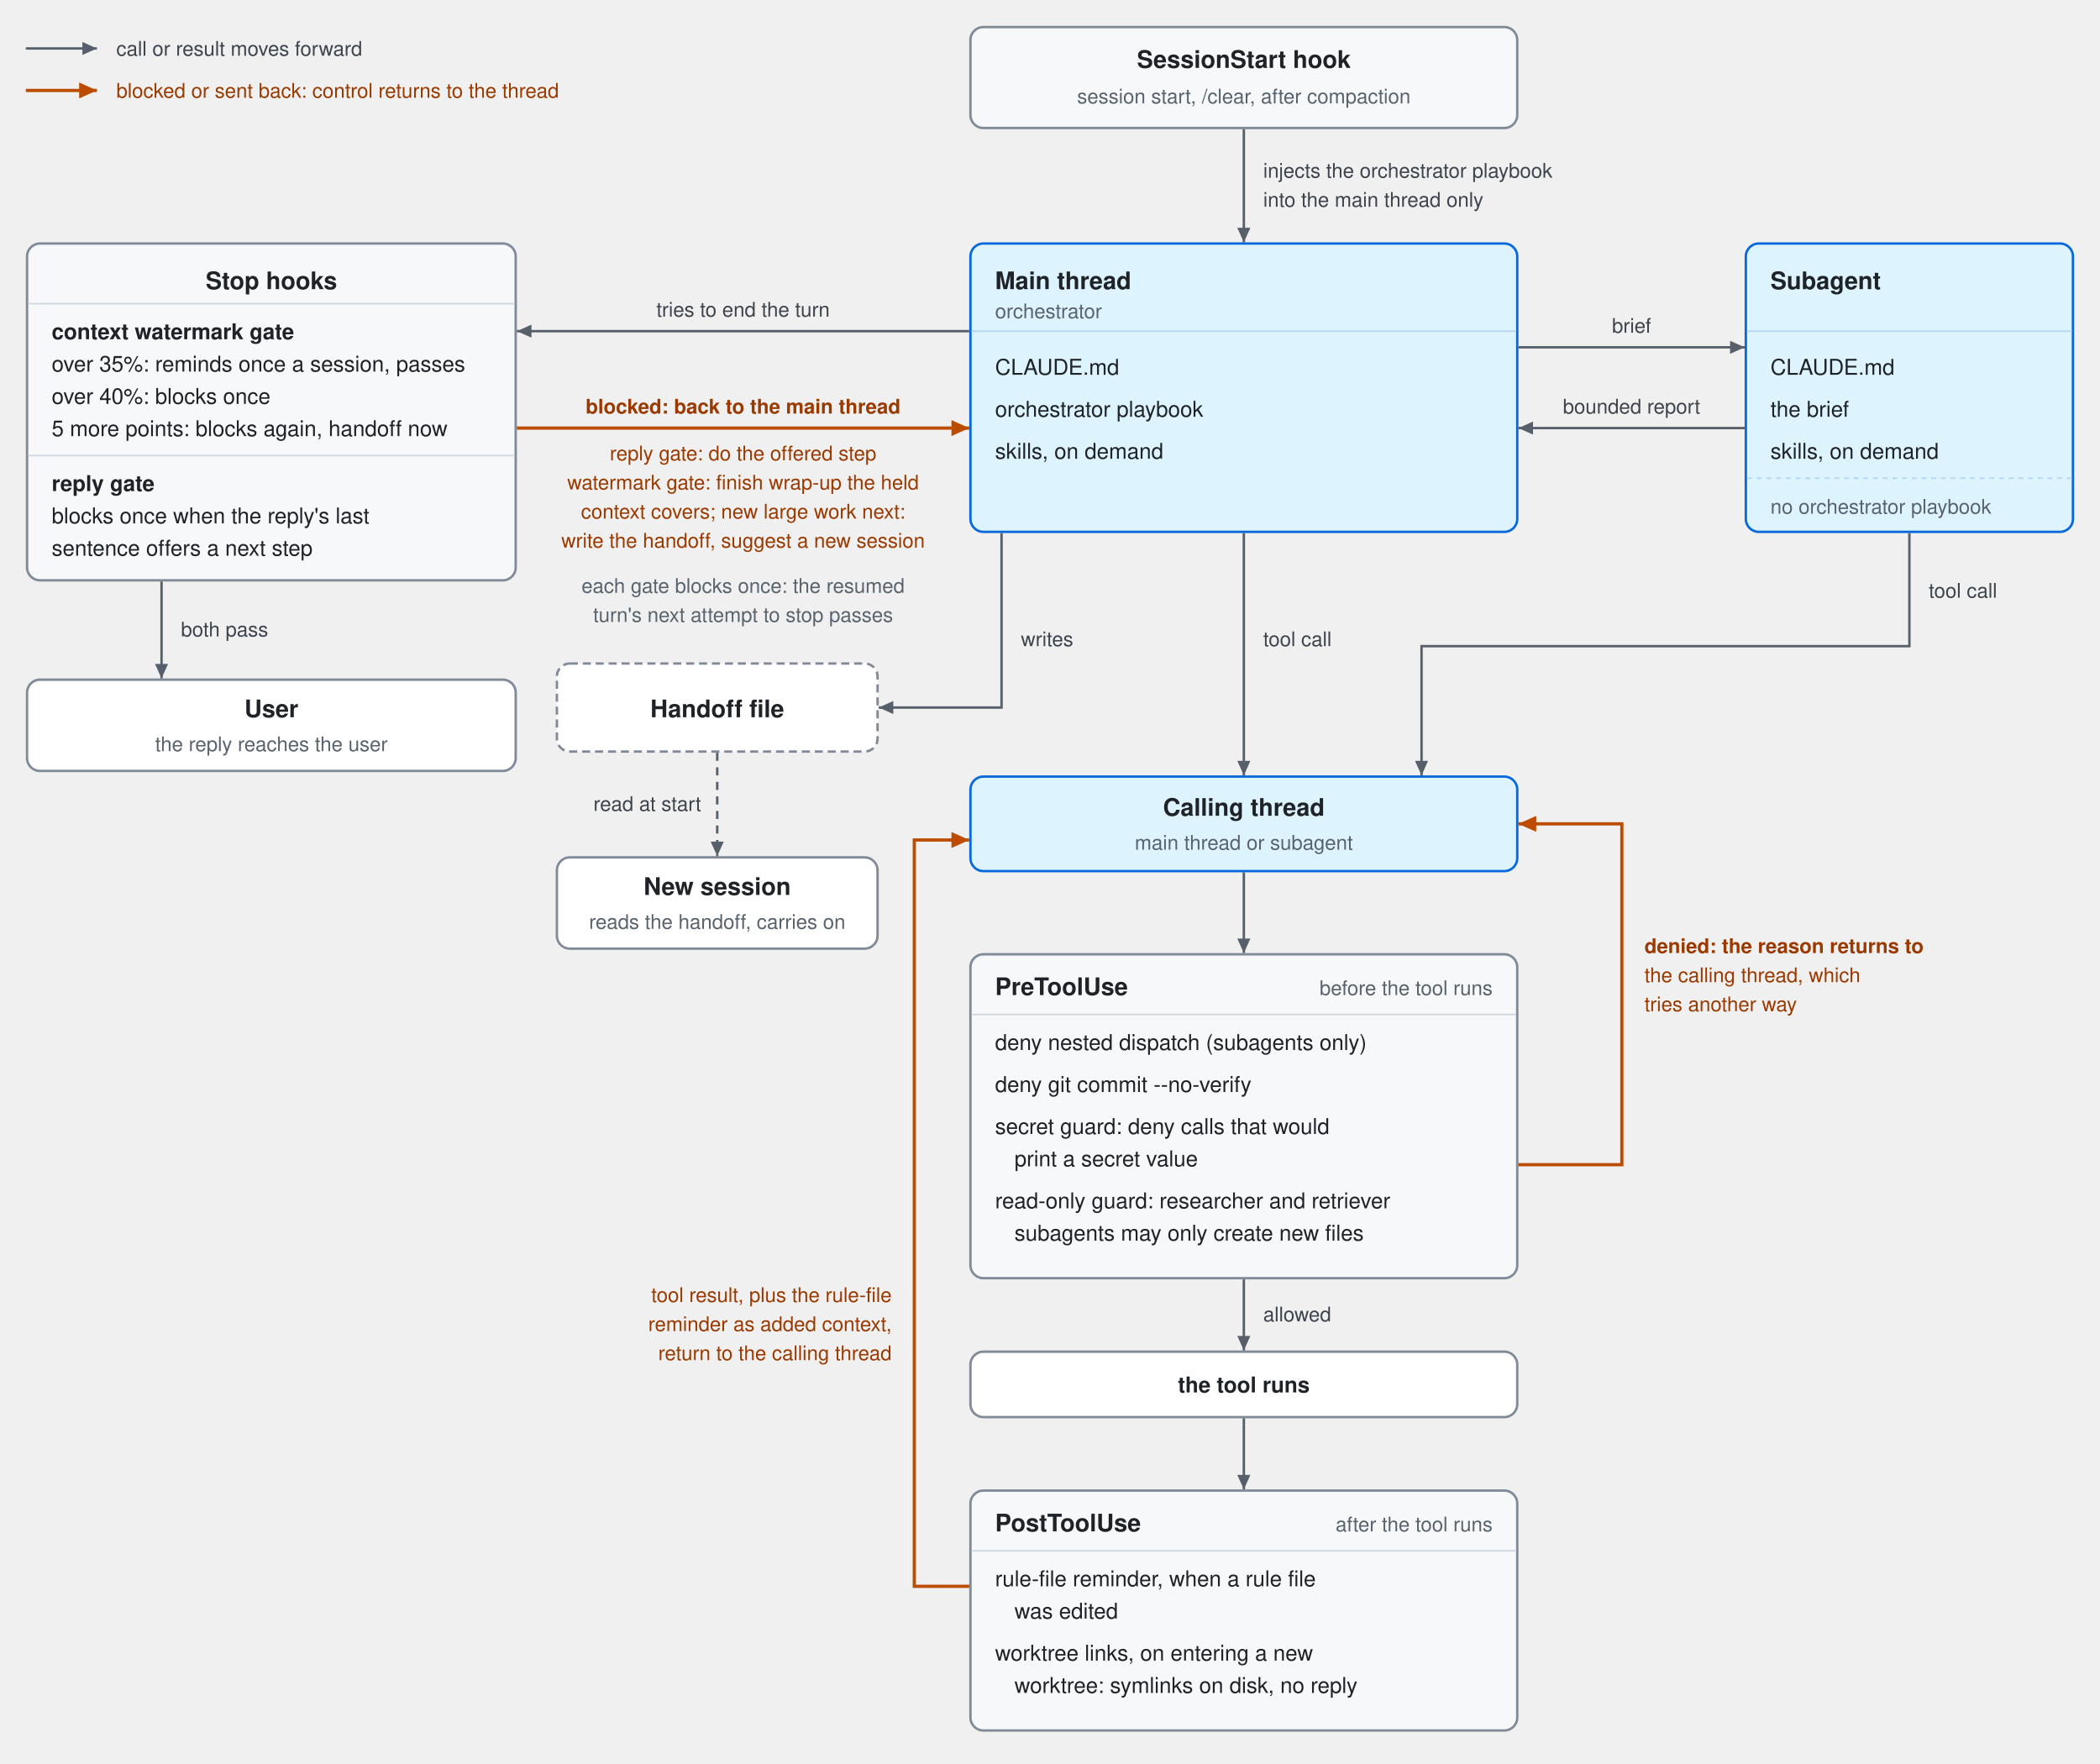
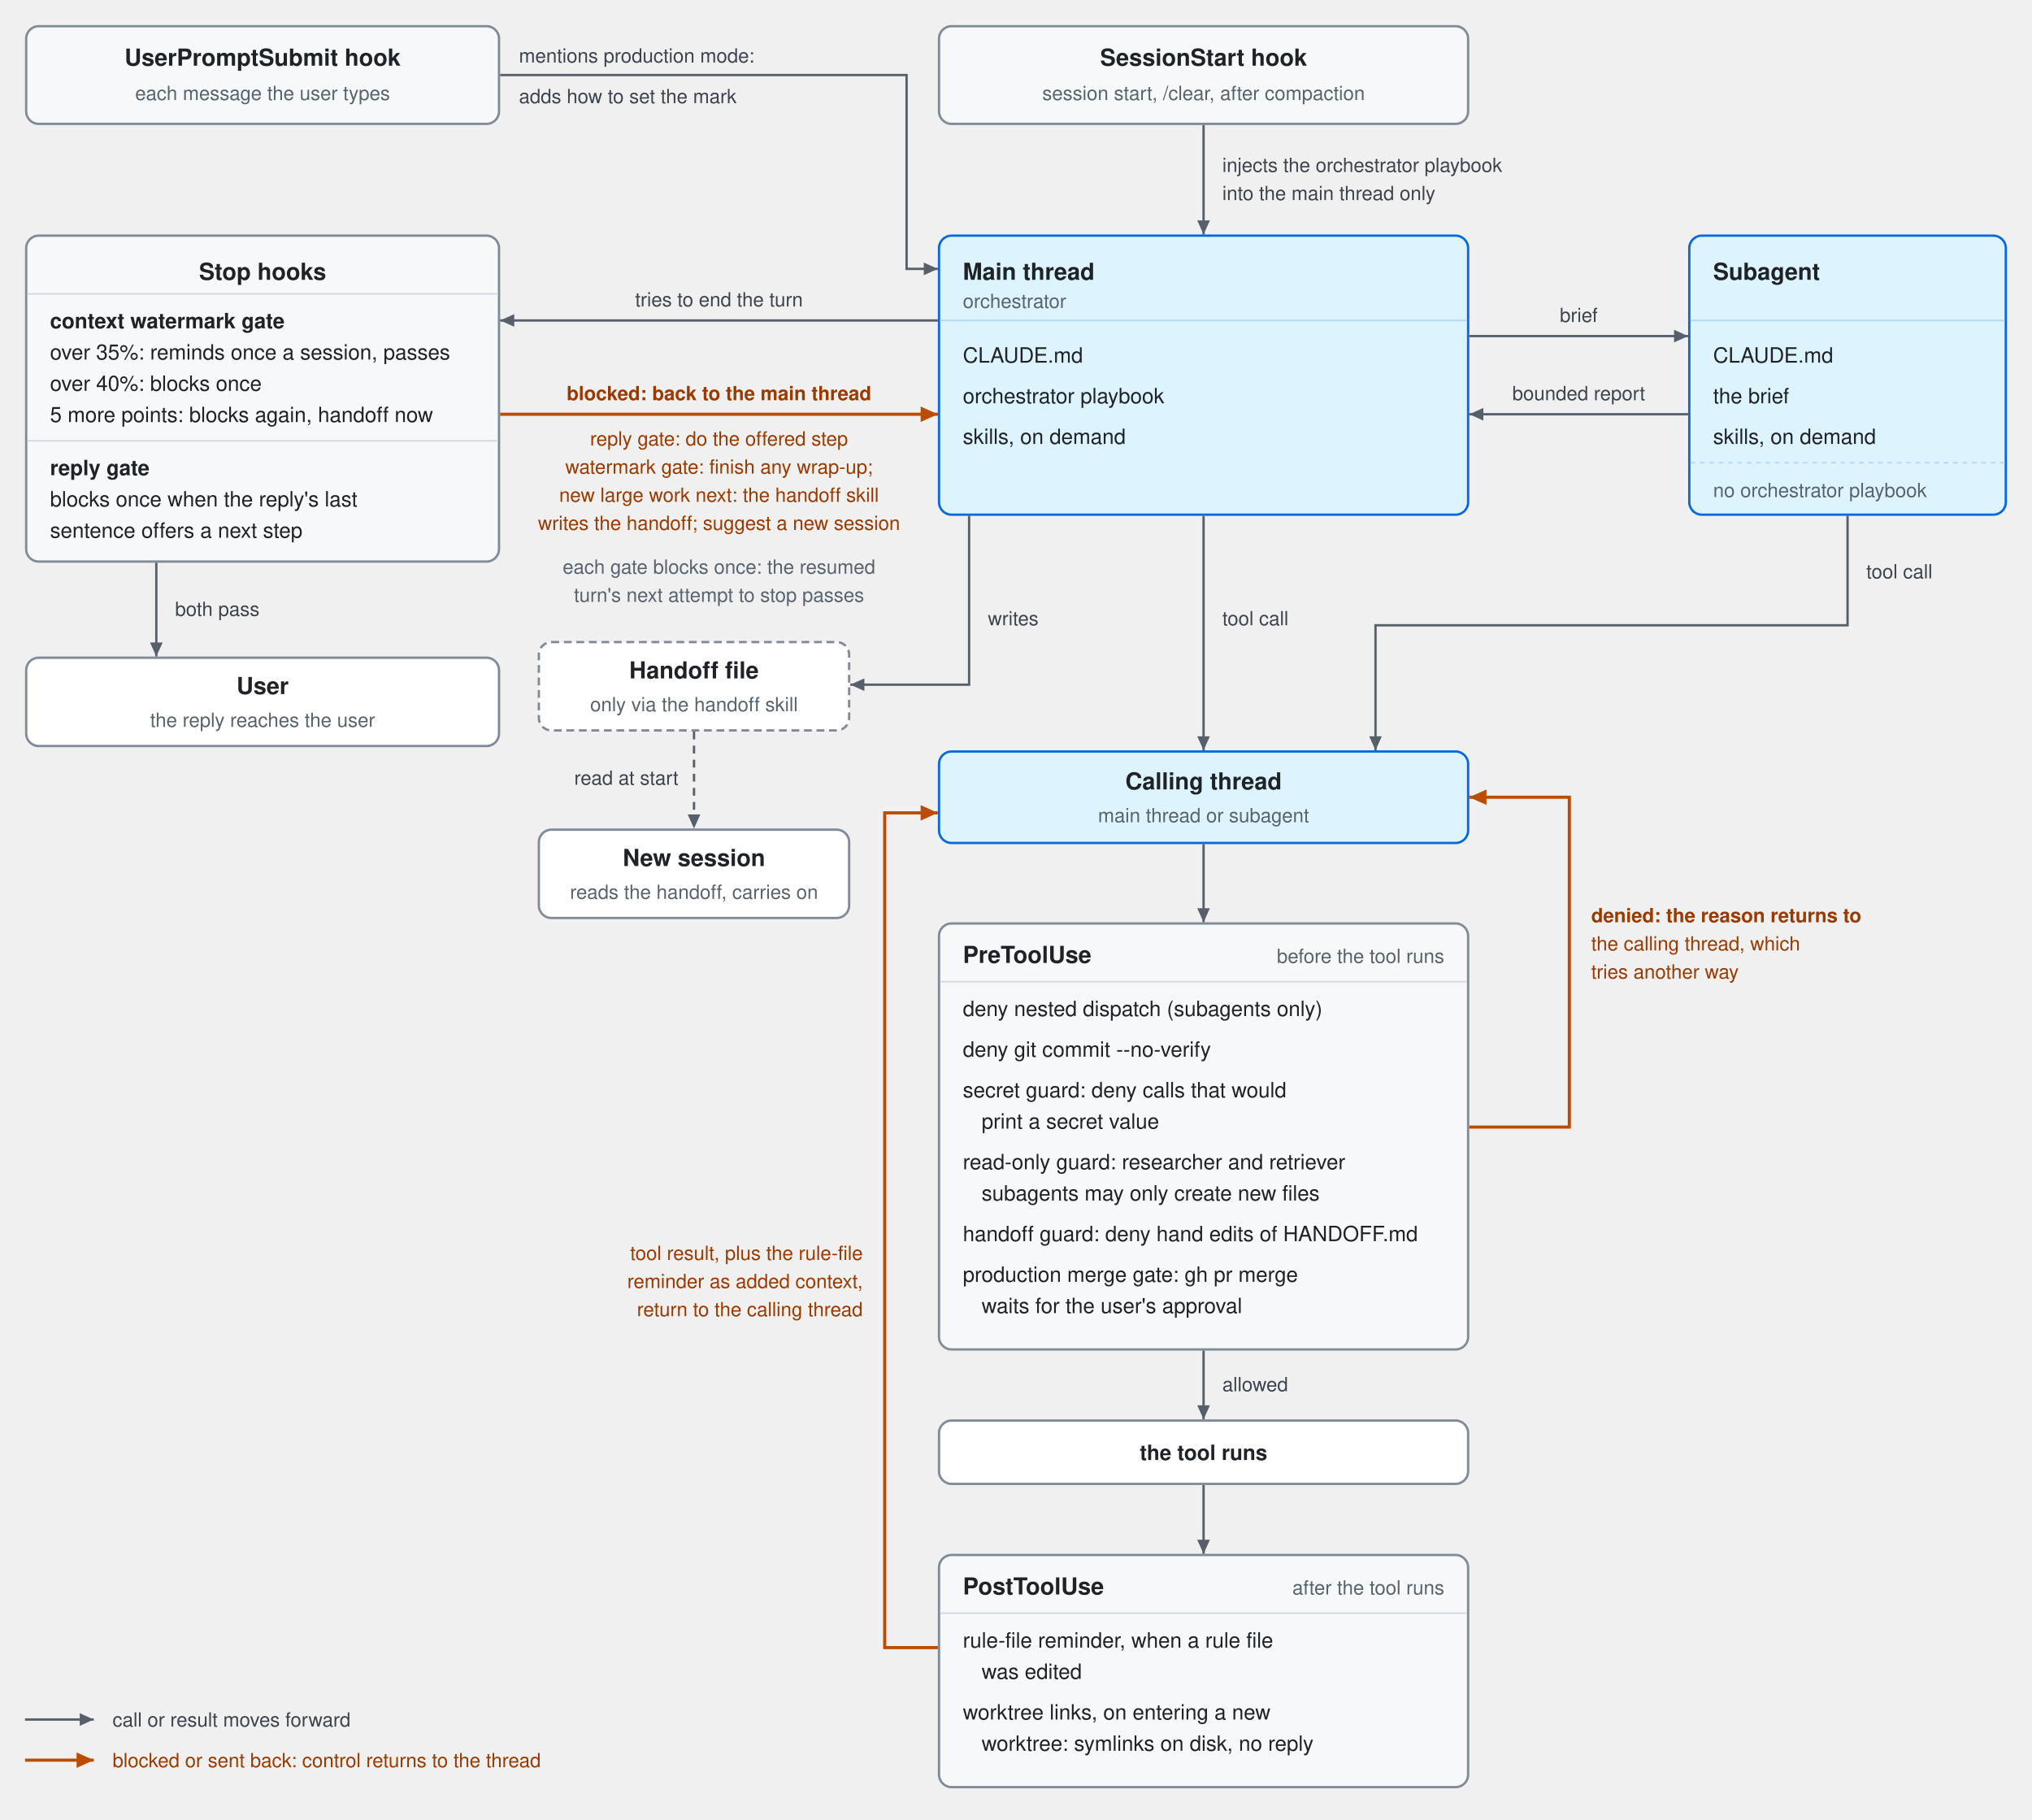
- <svg xmlns="http://www.w3.org/2000/svg" width="1300" height="1092" viewBox="0 0 1300 1092" role="img" aria-label="Architecture of one turn. At session start, after /clear and after compaction, the SessionStart hook injects the orchestrator playbook into the main thread only; subagents do not receive it. The main thread sends a brief to a subagent, which returns a bounded report. Every tool call from either thread passes PreToolUse before the tool runs: it denies nested dispatch inside subagents, git commit --no-verify, calls that would print a secret value, and anything but creating new files for researcher and retriever subagents. A denial sends its reason back to the calling thread, which tries another way; an allowed call runs the tool. After the tool runs, PostToolUse returns a rule-file reminder as added context to the calling thread when a rule file was edited, and links a newly entered worktree on disk without replying. When the main thread tries to end the turn, the Stop hooks run, and if both pass the reply reaches the user. The context watermark gate adds a reminder once per session over 35% and lets the stop pass, blocks once over 40%, and blocks again once usage has risen another 5 points; the reply gate blocks once when the reply's last sentence offers a next step. A block returns control to the main thread. After the reply gate it does the offered step. After the watermark gate's first block it finishes any wrap-up that the context it already holds can complete, and when a new large block of work comes next it writes the handoff file and tells the user to switch to a new session; after the second block it writes the handoff at once. A new session reads that file to carry on. Each gate blocks once, so the resumed turn's next attempt to stop passes." font-family="system-ui, -apple-system, 'Segoe UI', Helvetica, Arial, sans-serif">
+ <svg xmlns="http://www.w3.org/2000/svg" width="1300" height="1164" viewBox="0 0 1300 1164" role="img" aria-label="Architecture of one turn. At session start, after /clear and after compaction, the SessionStart hook injects the orchestrator playbook into the main thread only; subagents do not receive it. When a message the user typed mentions production mode, the UserPromptSubmit hook adds one line to the main thread on how to set and check a repository's production mark. The main thread sends a brief to a subagent, which returns a bounded report. Every tool call from either thread passes PreToolUse before the tool runs: it denies nested dispatch inside subagents, git commit --no-verify, calls that would print a secret value, direct writes to HANDOFF.md, and a researcher or retriever subagent changing, moving or deleting an existing file, while researcher and retriever subagents may still read files, run commands and create new files; a gh pr merge in a repository marked as production waits until the user approves it on the spot. A denial sends its reason back to the calling thread, which tries another way; an allowed call runs the tool. After the tool runs, PostToolUse returns a rule-file reminder as added context to the calling thread when a rule file was edited, and when a new worktree is entered it symlinks CLAUDE.md, node_modules and .env* from the main checkout into that worktree without replying. When the main thread tries to end the turn, the Stop hooks run, and if both pass the turn ends. The context watermark gate adds a reminder once per session over 35%, or on every turn when the session has no scratchpad, and lets the stop pass, blocks once over 40%, and after that blocks again at every further rise of 5 points over the usage at its last block; the reply gate blocks once when the reply's last sentence offers a next step. A block returns control to the main thread. After the reply gate it either takes the offered step or, when the decision really is the user's, asks again with the background, the consequences of each option and a recommendation. After the watermark gate's first block it finishes any wrap-up that the context it already holds can complete, and when a new large block of work comes next it generates the handoff file with the handoff skill and tells the user to switch to a new session; after each further block it generates the handoff at once. A new session reads that file to carry on. Neither gate blocks the turn it has just resumed, so that turn's next attempt to stop passes." font-family="system-ui, -apple-system, 'Segoe UI', Helvetica, Arial, sans-serif">
  <defs>
    <marker id="arrow" viewBox="0 0 10 10" refX="10" refY="5" markerWidth="9" markerHeight="9" markerUnits="userSpaceOnUse" orient="auto">
      <path d="M0,0.5 L10,5 L0,9.5 z" fill="#57606a" />
    </marker>
    <marker id="back" viewBox="0 0 10 10" refX="10" refY="5" markerWidth="11" markerHeight="11" markerUnits="userSpaceOnUse" orient="auto">
      <path d="M0,0.5 L10,5 L0,9.5 z" fill="#bc4c00" />
    </marker>
  </defs>
-   <g id="legend">
-     <path d="M16,30 L60,30" fill="none" stroke="#57606a" stroke-width="1.5" marker-end="url(#arrow)" />
-     <text x="72" y="34.5" font-size="12.5" fill="#3d444d">call or result moves forward</text>
-     <path d="M16,56 L60,56" fill="none" stroke="#bc4c00" stroke-width="2" marker-end="url(#back)" />
-     <text x="72" y="60.5" font-size="12.5" fill="#9a3a00">blocked or sent back: control returns to the thread</text>
+   <g id="userpromptsubmit">
+     <rect id="ups-box" x="16.75" y="16.75" width="302.5" height="62.5" rx="8" fill="#f6f8fa" stroke="#818b98" stroke-width="1.5" />
+     <text x="168" y="42" font-size="15" font-weight="600" text-anchor="middle" fill="#1f2328" data-box="ups-box">UserPromptSubmit hook</text>
+     <text x="168" y="64" font-size="12.5" text-anchor="middle" fill="#59636e" data-box="ups-box">each message the user types</text>
  </g>
+   <path d="M320,48 L580,48 L580,172 L600,172" fill="none" stroke="#57606a" stroke-width="1.5" marker-end="url(#arrow)" />
+   <text x="332" y="40" font-size="12.5" text-anchor="start" fill="#3d444d">mentions production mode:</text>
+   <text x="332" y="66" font-size="12.5" text-anchor="start" fill="#3d444d">adds how to set the mark</text>
  <g id="sessionstart">
    <rect id="ss-box" x="600.75" y="16.75" width="338.5" height="62.5" rx="8" fill="#f6f8fa" stroke="#818b98" stroke-width="1.5" />
    <text x="770" y="42" font-size="15" font-weight="600" text-anchor="middle" fill="#1f2328" data-box="ss-box">SessionStart hook</text>
    <text x="770" y="64" font-size="12.5" text-anchor="middle" fill="#59636e" data-box="ss-box">session start, /clear, after compaction</text>
  </g>
  <path d="M770,80 L770,150" fill="none" stroke="#57606a" stroke-width="1.5" marker-end="url(#arrow)" />
  <text x="782" y="110" font-size="12.5" text-anchor="start" fill="#3d444d">injects the orchestrator playbook</text>
  <text x="782" y="128" font-size="12.5" text-anchor="start" fill="#3d444d">into the main thread only</text>
  <g id="main">
    <rect id="main-box" x="600.75" y="150.75" width="338.5" height="178.5" rx="8" fill="#ddf4ff" stroke="#0969da" stroke-width="1.5" />
    <text x="616" y="179" font-size="15" font-weight="600" fill="#1f2328" data-box="main-box">Main thread</text>
    <text x="616" y="197" font-size="12.5" fill="#59636e" data-box="main-box">orchestrator</text>
    <line x1="601.5" y1="205" x2="938.5" y2="205" stroke="#b6d7f2" stroke-width="1" />
    <text x="616" y="232" font-size="13.5" fill="#1f2328" data-box="main-box">CLAUDE.md</text>
    <text x="616" y="258" font-size="13.5" fill="#1f2328" data-box="main-box">orchestrator playbook</text>
    <text x="616" y="284" font-size="13.5" fill="#1f2328" data-box="main-box">skills, on demand</text>
  </g>
  <g id="subagent">
    <rect id="sub-box" x="1080.75" y="150.75" width="202.5" height="178.5" rx="8" fill="#ddf4ff" stroke="#0969da" stroke-width="1.5" />
    <text x="1096" y="179" font-size="15" font-weight="600" fill="#1f2328" data-box="sub-box">Subagent</text>
    <line x1="1081.5" y1="205" x2="1282.5" y2="205" stroke="#b6d7f2" stroke-width="1" />
    <text x="1096" y="232" font-size="13.5" fill="#1f2328" data-box="sub-box">CLAUDE.md</text>
    <text x="1096" y="258" font-size="13.5" fill="#1f2328" data-box="sub-box">the brief</text>
    <text x="1096" y="284" font-size="13.5" fill="#1f2328" data-box="sub-box">skills, on demand</text>
    <line x1="1081.5" y1="296" x2="1282.5" y2="296" stroke="#b6d7f2" stroke-width="1" stroke-dasharray="3 3" />
    <text x="1096" y="318" font-size="12.5" fill="#59636e" data-box="sub-box">no orchestrator playbook</text>
  </g>
  <path d="M940,215 L1080,215" fill="none" stroke="#57606a" stroke-width="1.5" marker-end="url(#arrow)" />
  <text x="1010" y="206" font-size="12.5" text-anchor="middle" fill="#3d444d">brief</text>
  <path d="M1080,265 L940,265" fill="none" stroke="#57606a" stroke-width="1.5" marker-end="url(#arrow)" />
  <text x="1010" y="256" font-size="12.5" text-anchor="middle" fill="#3d444d">bounded report</text>
  <g id="stop">
    <rect id="stop-box" x="16.75" y="150.75" width="302.5" height="208.5" rx="8" fill="#f6f8fa" stroke="#818b98" stroke-width="1.5" />
    <text x="168" y="179" font-size="15" font-weight="600" text-anchor="middle" fill="#1f2328" data-box="stop-box">Stop hooks</text>
    <line x1="17.5" y1="188" x2="318.5" y2="188" stroke="#d1d9e0" stroke-width="1" />
    <text x="32" y="210" font-size="13.5" font-weight="600" fill="#1f2328" data-box="stop-box">context watermark gate</text>
    <text x="32" y="230" font-size="13.5" fill="#1f2328" data-box="stop-box">over 35%: reminds once a session, passes</text>
    <text x="32" y="250" font-size="13.5" fill="#1f2328" data-box="stop-box">over 40%: blocks once</text>
    <text x="32" y="270" font-size="13.5" fill="#1f2328" data-box="stop-box">5 more points: blocks again, handoff now</text>
    <line x1="17.5" y1="282" x2="318.5" y2="282" stroke="#d1d9e0" stroke-width="1" />
    <text x="32" y="304" font-size="13.5" font-weight="600" fill="#1f2328" data-box="stop-box">reply gate</text>
    <text x="32" y="324" font-size="13.5" fill="#1f2328" data-box="stop-box">blocks once when the reply's last</text>
    <text x="32" y="344" font-size="13.5" fill="#1f2328" data-box="stop-box">sentence offers a next step</text>
  </g>
  <path d="M600,205 L320,205" fill="none" stroke="#57606a" stroke-width="1.5" marker-end="url(#arrow)" />
  <text x="460" y="196" font-size="12.5" text-anchor="middle" fill="#3d444d">tries to end the turn</text>
  <path d="M320,265 L600,265" fill="none" stroke="#bc4c00" stroke-width="2" marker-end="url(#back)" />
  <text x="460" y="256" font-size="12.5" font-weight="600" text-anchor="middle" fill="#9a3a00">blocked: back to the main thread</text>
  <text x="460" y="285" font-size="12.5" text-anchor="middle" fill="#9a3a00">reply gate: do the offered step</text>
-   <text x="460" y="303" font-size="12.5" text-anchor="middle" fill="#9a3a00">watermark gate: finish wrap-up the held</text>
-   <text x="460" y="321" font-size="12.5" text-anchor="middle" fill="#9a3a00">context covers; new large work next:</text>
-   <text x="460" y="339" font-size="12.5" text-anchor="middle" fill="#9a3a00">write the handoff, suggest a new session</text>
+   <text x="460" y="303" font-size="12.5" text-anchor="middle" fill="#9a3a00">watermark gate: finish any wrap-up;</text>
+   <text x="460" y="321" font-size="12.5" text-anchor="middle" fill="#9a3a00">new large work next: the handoff skill</text>
+   <text x="460" y="339" font-size="12.5" text-anchor="middle" fill="#9a3a00">writes the handoff; suggest a new session</text>
  <text x="460" y="367" font-size="12.5" text-anchor="middle" fill="#59636e">each gate blocks once: the resumed</text>
  <text x="460" y="385" font-size="12.5" text-anchor="middle" fill="#59636e">turn's next attempt to stop passes</text>
  <path d="M100,360 L100,420" fill="none" stroke="#57606a" stroke-width="1.5" marker-end="url(#arrow)" />
  <text x="112" y="394" font-size="12.5" text-anchor="start" fill="#3d444d">both pass</text>
  <g id="user">
    <rect id="user-box" x="16.75" y="420.75" width="302.5" height="56.5" rx="8" fill="#ffffff" stroke="#818b98" stroke-width="1.5" />
    <text x="168" y="444" font-size="15" font-weight="600" text-anchor="middle" fill="#1f2328" data-box="user-box">User</text>
    <text x="168" y="465" font-size="12.5" text-anchor="middle" fill="#59636e" data-box="user-box">the reply reaches the user</text>
  </g>
  <g id="handoff">
-     <rect id="handoff-box" x="344.75" y="410.75" width="198.5" height="54.5" rx="8" fill="#ffffff" stroke="#818b98" stroke-width="1.5" stroke-dasharray="5 3" />
-     <text x="444" y="444" font-size="15" font-weight="600" text-anchor="middle" fill="#1f2328" data-box="handoff-box">Handoff file</text>
+     <rect id="handoff-box" x="344.75" y="410.75" width="198.5" height="56.5" rx="8" fill="#ffffff" stroke="#818b98" stroke-width="1.5" stroke-dasharray="5 3" />
+     <text x="444" y="434" font-size="15" font-weight="600" text-anchor="middle" fill="#1f2328" data-box="handoff-box">Handoff file</text>
+     <text x="444" y="455" font-size="12.5" text-anchor="middle" fill="#59636e" data-box="handoff-box">only via the handoff skill</text>
  </g>
  <path d="M620,330 L620,438 L544,438" fill="none" stroke="#57606a" stroke-width="1.5" marker-end="url(#arrow)" />
  <text x="632" y="400" font-size="12.5" text-anchor="start" fill="#3d444d">writes</text>
  <g id="newsession">
    <rect id="new-box" x="344.75" y="530.75" width="198.5" height="56.5" rx="8" fill="#ffffff" stroke="#818b98" stroke-width="1.5" />
    <text x="444" y="554" font-size="15" font-weight="600" text-anchor="middle" fill="#1f2328" data-box="new-box">New session</text>
    <text x="444" y="575" font-size="12.5" text-anchor="middle" fill="#59636e" data-box="new-box">reads the handoff, carries on</text>
  </g>
-   <path d="M444,466 L444,530" fill="none" stroke="#57606a" stroke-width="1.5" stroke-dasharray="5 4" marker-end="url(#arrow)" />
+   <path d="M444,468 L444,530" fill="none" stroke="#57606a" stroke-width="1.5" stroke-dasharray="5 4" marker-end="url(#arrow)" />
  <text x="434" y="502" font-size="12.5" text-anchor="end" fill="#3d444d">read at start</text>
  <path d="M770,330 L770,480" fill="none" stroke="#57606a" stroke-width="1.5" marker-end="url(#arrow)" />
  <text x="782" y="400" font-size="12.5" text-anchor="start" fill="#3d444d">tool call</text>
  <path d="M1182,330 L1182,400 L880,400 L880,480" fill="none" stroke="#57606a" stroke-width="1.5" marker-end="url(#arrow)" />
  <text x="1194" y="370" font-size="12.5" text-anchor="start" fill="#3d444d">tool call</text>
  <g id="caller">
    <rect id="caller-box" x="600.75" y="480.75" width="338.5" height="58.5" rx="8" fill="#ddf4ff" stroke="#0969da" stroke-width="1.5" />
    <text x="770" y="505" font-size="15" font-weight="600" text-anchor="middle" fill="#1f2328" data-box="caller-box">Calling thread</text>
    <text x="770" y="526" font-size="12.5" text-anchor="middle" fill="#59636e" data-box="caller-box">main thread or subagent</text>
  </g>
  <path d="M770,540 L770,590" fill="none" stroke="#57606a" stroke-width="1.5" marker-end="url(#arrow)" />
  <g id="pre">
-     <rect id="pre-box" x="600.75" y="590.75" width="338.5" height="200.5" rx="8" fill="#f6f8fa" stroke="#818b98" stroke-width="1.5" />
+     <rect id="pre-box" x="600.75" y="590.75" width="338.5" height="272.5" rx="8" fill="#f6f8fa" stroke="#818b98" stroke-width="1.5" />
    <text x="616" y="616" font-size="15" font-weight="600" fill="#1f2328" data-box="pre-box">PreToolUse</text>
    <text x="924" y="616" font-size="12.5" text-anchor="end" fill="#59636e" data-box="pre-box">before the tool runs</text>
    <line x1="601.5" y1="628" x2="938.5" y2="628" stroke="#d1d9e0" stroke-width="1" />
    <text x="616" y="650" font-size="13.5" fill="#1f2328" data-box="pre-box">deny nested dispatch (subagents only)</text>
    <text x="616" y="676" font-size="13.5" fill="#1f2328" data-box="pre-box">deny git commit --no-verify</text>
    <text x="616" y="702" font-size="13.5" fill="#1f2328" data-box="pre-box">secret guard: deny calls that would</text>
    <text x="628" y="722" font-size="13.5" fill="#1f2328" data-box="pre-box">print a secret value</text>
    <text x="616" y="748" font-size="13.5" fill="#1f2328" data-box="pre-box">read-only guard: researcher and retriever</text>
    <text x="628" y="768" font-size="13.5" fill="#1f2328" data-box="pre-box">subagents may only create new files</text>
+     <text x="616" y="794" font-size="13.5" fill="#1f2328" data-box="pre-box">handoff guard: deny hand edits of HANDOFF.md</text>
+     <text x="616" y="820" font-size="13.5" fill="#1f2328" data-box="pre-box">production merge gate: gh pr merge</text>
+     <text x="628" y="840" font-size="13.5" fill="#1f2328" data-box="pre-box">waits for the user's approval</text>
  </g>
-   <path d="M770,792 L770,836" fill="none" stroke="#57606a" stroke-width="1.5" marker-end="url(#arrow)" />
-   <text x="782" y="818" font-size="12.5" text-anchor="start" fill="#3d444d">allowed</text>
+   <path d="M770,864 L770,908" fill="none" stroke="#57606a" stroke-width="1.5" marker-end="url(#arrow)" />
+   <text x="782" y="890" font-size="12.5" text-anchor="start" fill="#3d444d">allowed</text>
  <g id="tool">
-     <rect id="tool-box" x="600.75" y="836.75" width="338.5" height="40.5" rx="8" fill="#ffffff" stroke="#818b98" stroke-width="1.5" />
-     <text x="770" y="862" font-size="13.5" font-weight="600" text-anchor="middle" fill="#1f2328" data-box="tool-box">the tool runs</text>
+     <rect id="tool-box" x="600.75" y="908.75" width="338.5" height="40.5" rx="8" fill="#ffffff" stroke="#818b98" stroke-width="1.5" />
+     <text x="770" y="934" font-size="13.5" font-weight="600" text-anchor="middle" fill="#1f2328" data-box="tool-box">the tool runs</text>
  </g>
-   <path d="M770,878 L770,922" fill="none" stroke="#57606a" stroke-width="1.5" marker-end="url(#arrow)" />
+   <path d="M770,950 L770,994" fill="none" stroke="#57606a" stroke-width="1.5" marker-end="url(#arrow)" />
  <g id="post">
-     <rect id="post-box" x="600.75" y="922.75" width="338.5" height="148.5" rx="8" fill="#f6f8fa" stroke="#818b98" stroke-width="1.5" />
-     <text x="616" y="948" font-size="15" font-weight="600" fill="#1f2328" data-box="post-box">PostToolUse</text>
-     <text x="924" y="948" font-size="12.5" text-anchor="end" fill="#59636e" data-box="post-box">after the tool runs</text>
-     <line x1="601.5" y1="960" x2="938.5" y2="960" stroke="#d1d9e0" stroke-width="1" />
-     <text x="616" y="982" font-size="13.5" fill="#1f2328" data-box="post-box">rule-file reminder, when a rule file</text>
-     <text x="628" y="1002" font-size="13.5" fill="#1f2328" data-box="post-box">was edited</text>
-     <text x="616" y="1028" font-size="13.5" fill="#1f2328" data-box="post-box">worktree links, on entering a new</text>
-     <text x="628" y="1048" font-size="13.5" fill="#1f2328" data-box="post-box">worktree: symlinks on disk, no reply</text>
+     <rect id="post-box" x="600.75" y="994.75" width="338.5" height="148.5" rx="8" fill="#f6f8fa" stroke="#818b98" stroke-width="1.5" />
+     <text x="616" y="1020" font-size="15" font-weight="600" fill="#1f2328" data-box="post-box">PostToolUse</text>
+     <text x="924" y="1020" font-size="12.5" text-anchor="end" fill="#59636e" data-box="post-box">after the tool runs</text>
+     <line x1="601.5" y1="1032" x2="938.5" y2="1032" stroke="#d1d9e0" stroke-width="1" />
+     <text x="616" y="1054" font-size="13.5" fill="#1f2328" data-box="post-box">rule-file reminder, when a rule file</text>
+     <text x="628" y="1074" font-size="13.5" fill="#1f2328" data-box="post-box">was edited</text>
+     <text x="616" y="1100" font-size="13.5" fill="#1f2328" data-box="post-box">worktree links, on entering a new</text>
+     <text x="628" y="1120" font-size="13.5" fill="#1f2328" data-box="post-box">worktree: symlinks on disk, no reply</text>
  </g>
  <path d="M940,721 L1004,721 L1004,510 L940,510" fill="none" stroke="#bc4c00" stroke-width="2" marker-end="url(#back)" />
  <text x="1018" y="590" font-size="12.5" font-weight="600" text-anchor="start" fill="#9a3a00">denied: the reason returns to</text>
  <text x="1018" y="608" font-size="12.5" text-anchor="start" fill="#9a3a00">the calling thread, which</text>
  <text x="1018" y="626" font-size="12.5" text-anchor="start" fill="#9a3a00">tries another way</text>
-   <path d="M600,982 L566,982 L566,520 L600,520" fill="none" stroke="#bc4c00" stroke-width="2" marker-end="url(#back)" />
+   <path d="M600,1054 L566,1054 L566,520 L600,520" fill="none" stroke="#bc4c00" stroke-width="2" marker-end="url(#back)" />
  <text x="552" y="806" font-size="12.5" text-anchor="end" fill="#9a3a00">tool result, plus the rule-file</text>
  <text x="552" y="824" font-size="12.5" text-anchor="end" fill="#9a3a00">reminder as added context,</text>
  <text x="552" y="842" font-size="12.5" text-anchor="end" fill="#9a3a00">return to the calling thread</text>
+   <g id="legend">
+     <path d="M16,1100 L60,1100" fill="none" stroke="#57606a" stroke-width="1.5" marker-end="url(#arrow)" />
+     <text x="72" y="1104.5" font-size="12.5" fill="#3d444d">call or result moves forward</text>
+     <path d="M16,1126 L60,1126" fill="none" stroke="#bc4c00" stroke-width="2" marker-end="url(#back)" />
+     <text x="72" y="1130.5" font-size="12.5" fill="#9a3a00">blocked or sent back: control returns to the thread</text>
+   </g>
</svg>
